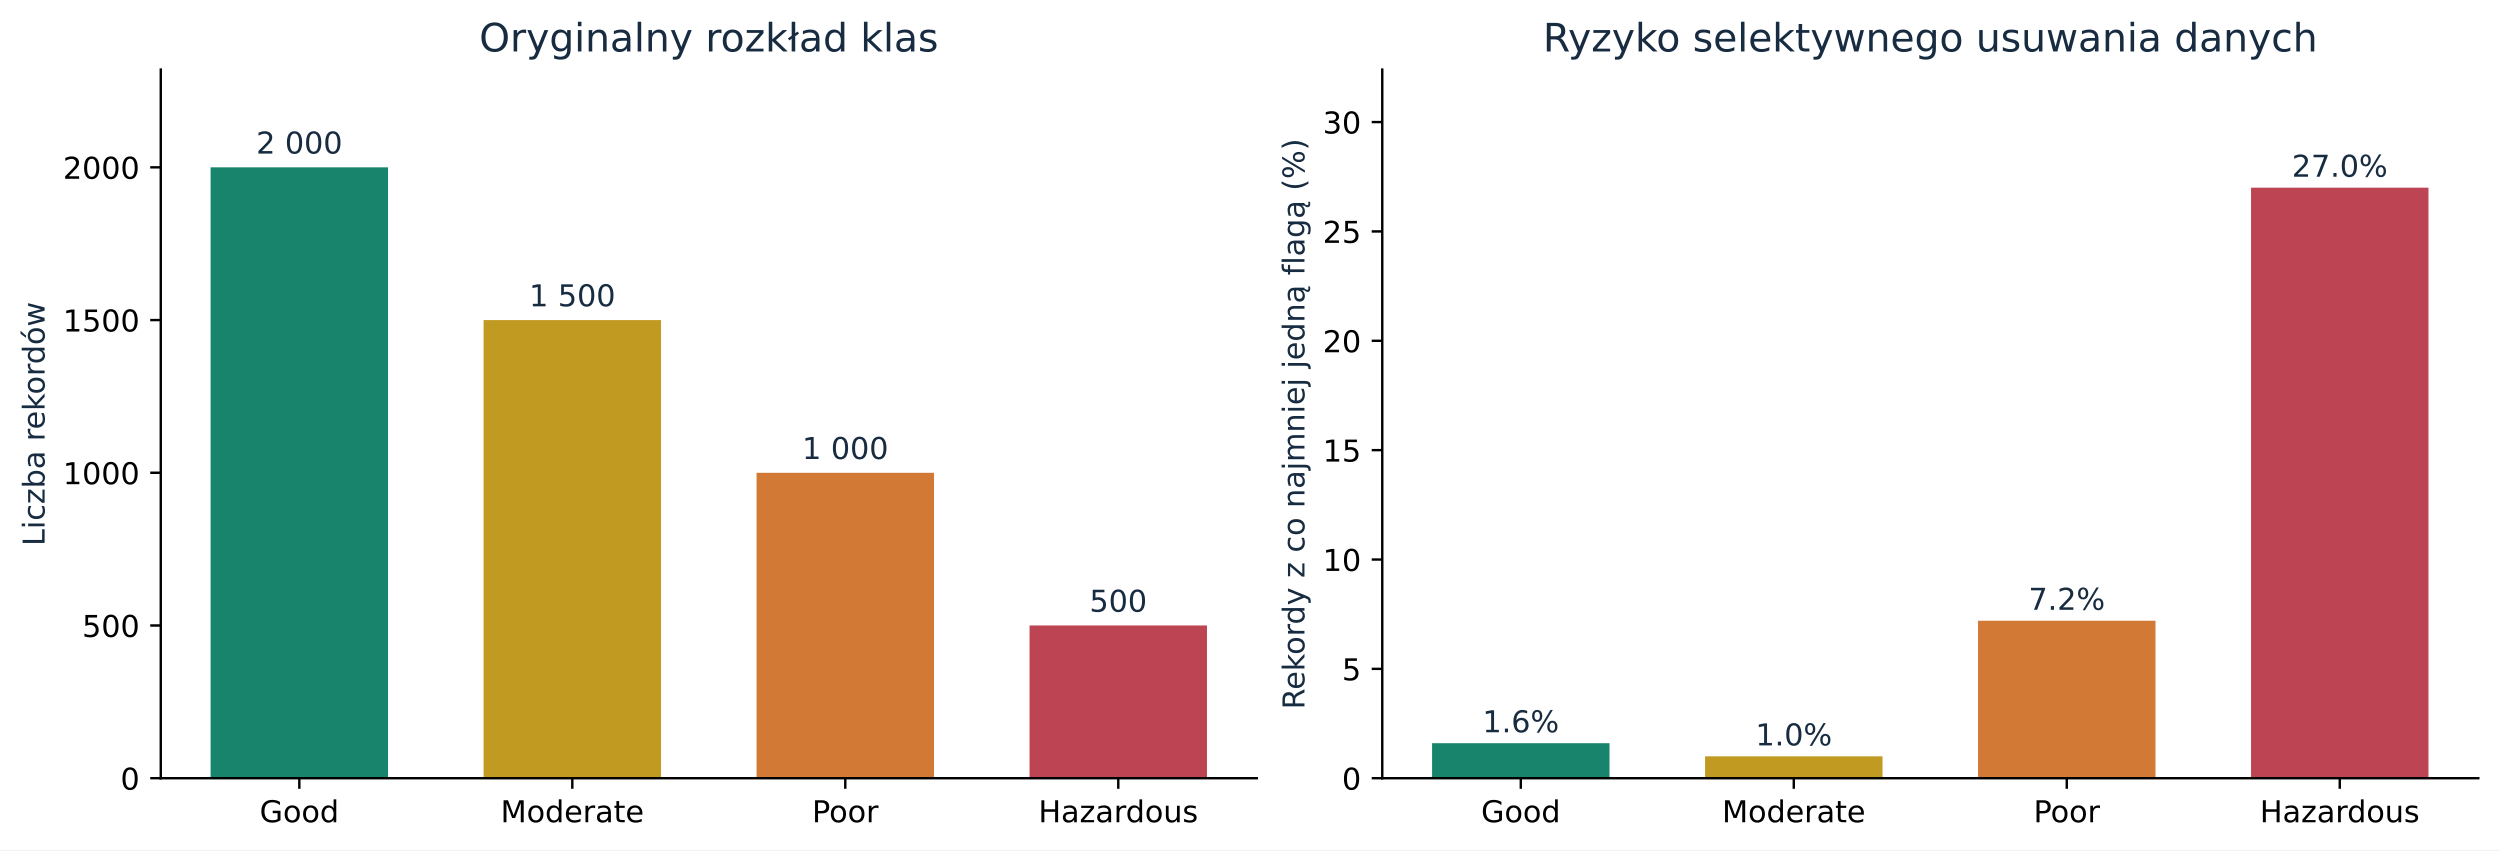
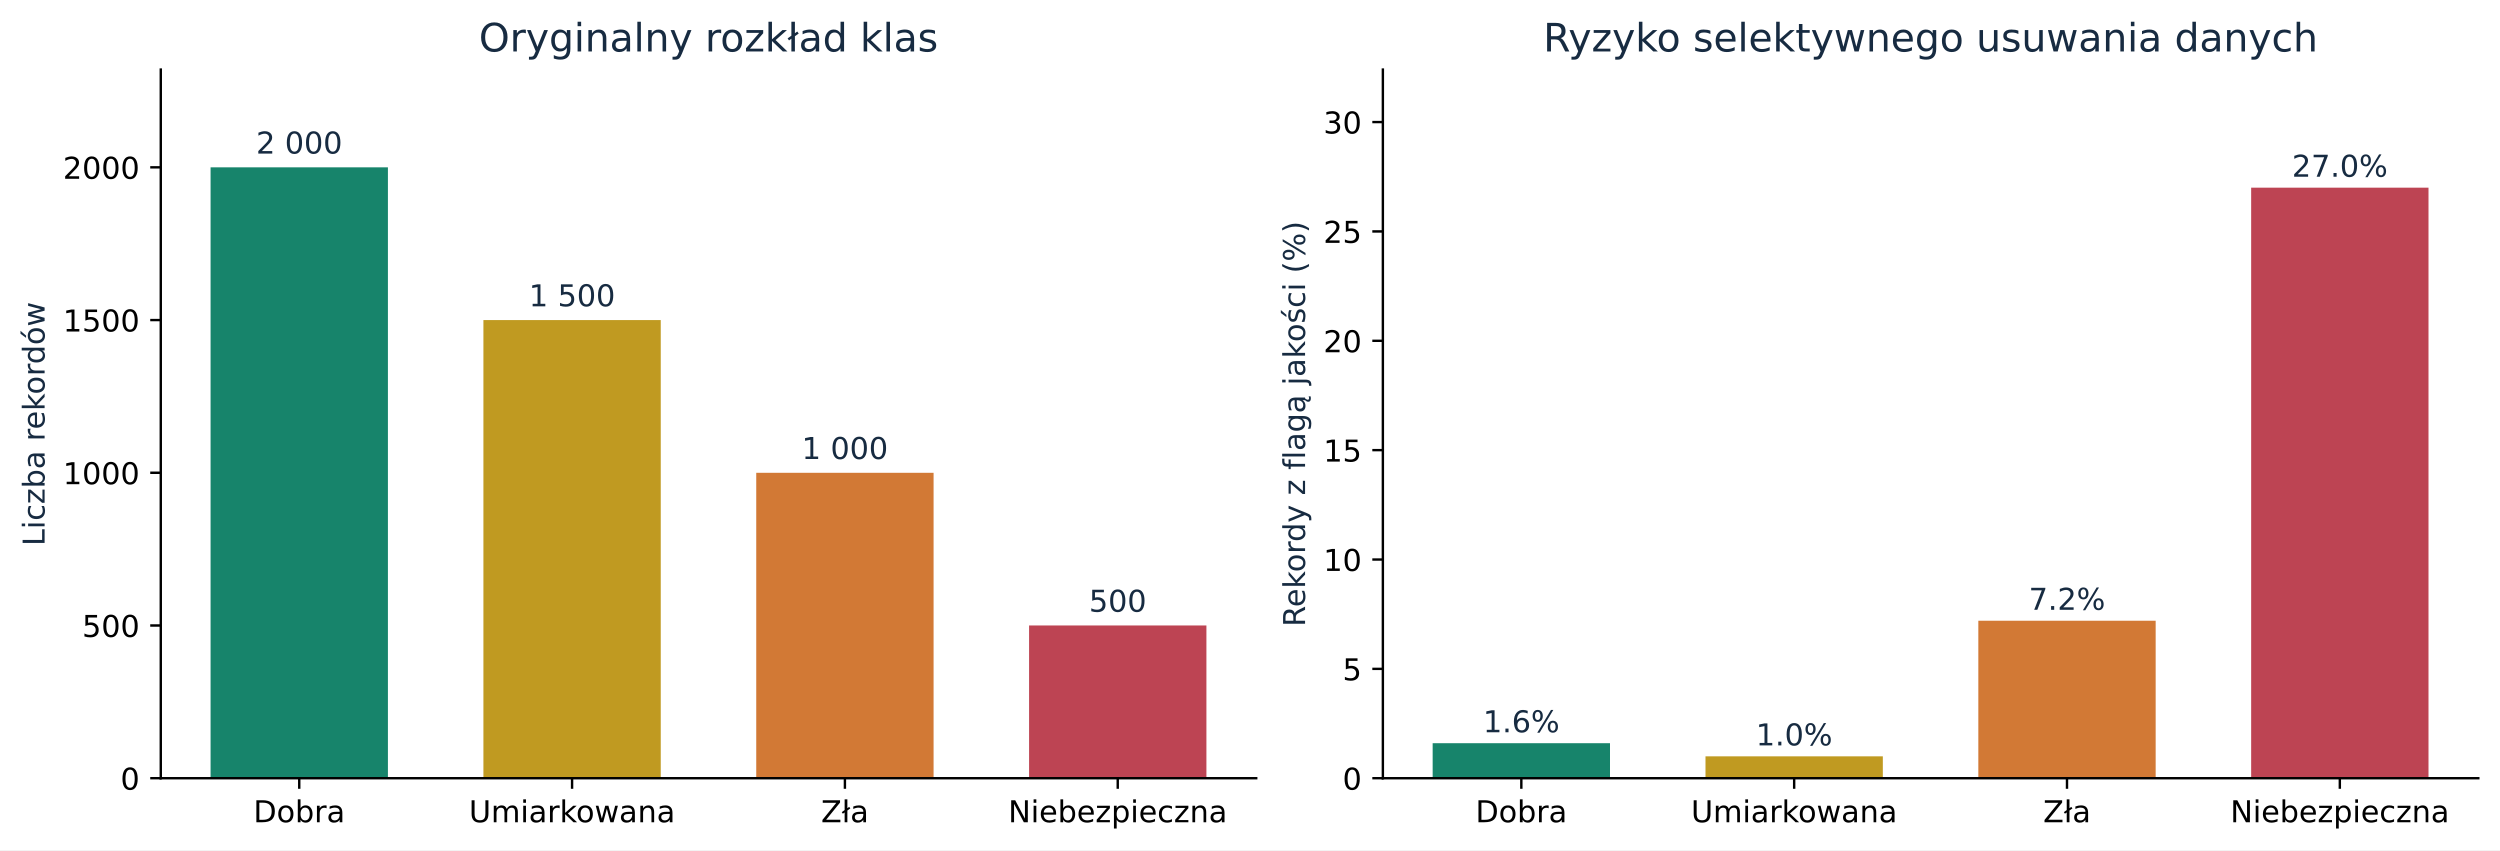
<svg xmlns="http://www.w3.org/2000/svg" xmlns:xlink="http://www.w3.org/1999/xlink" width="829.2pt" height="282pt" viewBox="0 0 829.2 282" version="1.1">
  <defs>
    <style type="text/css">*{stroke-linejoin: round; stroke-linecap: butt}</style>
  </defs>
  <g id="figure_1">
    <g id="patch_1">
      <path d="M 0 282 L 829.2 282 L 829.2 0 L 0 0 z " style="fill: #ffffff" />
    </g>
    <g id="axes_1">
      <g id="patch_2">
-         <path d="M 53.328 258.121 L 416.858 258.121 L 416.858 23.078 L 53.328 23.078 z " style="fill: #ffffff" />
+         <path d="M 53.328 258.121 L 416.658 258.121 L 416.658 23.078 L 53.328 23.078 z " style="fill: #ffffff" />
      </g>
      <g id="patch_3">
-         <path d="M 69.852 258.121 L 128.705 258.121 L 128.705 55.498 L 69.852 55.498 z " clip-path="url(#p777eab318d)" style="fill: #17846b" />
+         <path d="M 69.843 258.121 L 128.664 258.121 L 128.664 55.498 L 69.843 55.498 z " clip-path="url(#pa3a2323b80)" style="fill: #17846b" />
      </g>
      <g id="patch_4">
-         <path d="M 160.395 258.121 L 219.248 258.121 L 219.248 106.154 L 160.395 106.154 z " clip-path="url(#p777eab318d)" style="fill: #c09a21" />
+         <path d="M 160.336 258.121 L 219.157 258.121 L 219.157 106.154 L 160.336 106.154 z " clip-path="url(#pa3a2323b80)" style="fill: #c09a21" />
      </g>
      <g id="patch_5">
-         <path d="M 250.938 258.121 L 309.791 258.121 L 309.791 156.81 L 250.938 156.81 z " clip-path="url(#p777eab318d)" style="fill: #d27935" />
+         <path d="M 250.829 258.121 L 309.65 258.121 L 309.65 156.81 L 250.829 156.81 z " clip-path="url(#pa3a2323b80)" style="fill: #d27935" />
      </g>
      <g id="patch_6">
-         <path d="M 341.481 258.121 L 400.334 258.121 L 400.334 207.465 L 341.481 207.465 z " clip-path="url(#p777eab318d)" style="fill: #bd4453" />
+         <path d="M 341.323 258.121 L 400.143 258.121 L 400.143 207.465 L 341.323 207.465 z " clip-path="url(#pa3a2323b80)" style="fill: #bd4453" />
      </g>
      <g id="matplotlib.axis_1">
        <g id="xtick_1">
          <g id="line2d_1">
            <defs>
              <path id="mc331cecd6f" d="M 0 0 L 0 3.5 " style="stroke: #000000; stroke-width: 0.8" />
            </defs>
            <g>
-               <use xlink:href="#mc331cecd6f" x="99.279" y="258.121" style="stroke: #000000; stroke-width: 0.8" />
+               <use xlink:href="#mc331cecd6f" x="99.253" y="258.121" style="stroke: #000000; stroke-width: 0.8" />
            </g>
          </g>
          <g id="text_1">
-             <text style="font-size: 10px; font-family: 'DejaVu Sans'; text-anchor: middle" x="99.279" y="272.72" transform="rotate(-0 99.2787 272.7198)">Good</text>
+             <text style="font-size: 10px; font-family: 'DejaVu Sans'; text-anchor: middle" x="99.253" y="272.72" transform="rotate(-0 99.25342 272.7198)">Dobra</text>
          </g>
        </g>
        <g id="xtick_2">
          <g id="line2d_2">
            <g>
-               <use xlink:href="#mc331cecd6f" x="189.822" y="258.121" style="stroke: #000000; stroke-width: 0.8" />
+               <use xlink:href="#mc331cecd6f" x="189.747" y="258.121" style="stroke: #000000; stroke-width: 0.8" />
            </g>
          </g>
          <g id="text_2">
-             <text style="font-size: 10px; font-family: 'DejaVu Sans'; text-anchor: middle" x="189.822" y="272.72" transform="rotate(-0 189.8217 272.7198)">Moderate</text>
+             <text style="font-size: 10px; font-family: 'DejaVu Sans'; text-anchor: middle" x="189.747" y="272.72" transform="rotate(-0 189.7466 272.7198)">Umiarkowana</text>
          </g>
        </g>
        <g id="xtick_3">
          <g id="line2d_3">
            <g>
-               <use xlink:href="#mc331cecd6f" x="280.365" y="258.121" style="stroke: #000000; stroke-width: 0.8" />
+               <use xlink:href="#mc331cecd6f" x="280.24" y="258.121" style="stroke: #000000; stroke-width: 0.8" />
            </g>
          </g>
          <g id="text_3">
-             <text style="font-size: 10px; font-family: 'DejaVu Sans'; text-anchor: middle" x="280.365" y="272.72" transform="rotate(-0 280.3647 272.7198)">Poor</text>
+             <text style="font-size: 10px; font-family: 'DejaVu Sans'; text-anchor: middle" x="280.24" y="272.72" transform="rotate(-0 280.2398 272.7198)">Zła</text>
          </g>
        </g>
        <g id="xtick_4">
          <g id="line2d_4">
            <g>
-               <use xlink:href="#mc331cecd6f" x="370.908" y="258.121" style="stroke: #000000; stroke-width: 0.8" />
+               <use xlink:href="#mc331cecd6f" x="370.733" y="258.121" style="stroke: #000000; stroke-width: 0.8" />
            </g>
          </g>
          <g id="text_4">
-             <text style="font-size: 10px; font-family: 'DejaVu Sans'; text-anchor: middle" x="370.908" y="272.72" transform="rotate(-0 370.9077 272.7198)">Hazardous</text>
+             <text style="font-size: 10px; font-family: 'DejaVu Sans'; text-anchor: middle" x="370.733" y="272.72" transform="rotate(-0 370.733 272.7198)">Niebezpieczna</text>
          </g>
        </g>
      </g>
      <g id="matplotlib.axis_2">
        <g id="ytick_1">
          <g id="line2d_5">
            <defs>
              <path id="m71f53e9055" d="M 0 0 L -3.5 0 " style="stroke: #000000; stroke-width: 0.8" />
            </defs>
            <g>
              <use xlink:href="#m71f53e9055" x="53.328" y="258.121" style="stroke: #000000; stroke-width: 0.8" />
            </g>
          </g>
          <g id="text_5">
            <text style="font-size: 10px; font-family: 'DejaVu Sans'; text-anchor: end" x="46.328" y="261.921" transform="rotate(-0 46.32812 261.9206)">0</text>
          </g>
        </g>
        <g id="ytick_2">
          <g id="line2d_6">
            <g>
              <use xlink:href="#m71f53e9055" x="53.328" y="207.465" style="stroke: #000000; stroke-width: 0.8" />
            </g>
          </g>
          <g id="text_6">
            <text style="font-size: 10px; font-family: 'DejaVu Sans'; text-anchor: end" x="46.328" y="211.265" transform="rotate(-0 46.32812 211.2647)">500</text>
          </g>
        </g>
        <g id="ytick_3">
          <g id="line2d_7">
            <g>
              <use xlink:href="#m71f53e9055" x="53.328" y="156.81" style="stroke: #000000; stroke-width: 0.8" />
            </g>
          </g>
          <g id="text_7">
            <text style="font-size: 10px; font-family: 'DejaVu Sans'; text-anchor: end" x="46.328" y="160.609" transform="rotate(-0 46.32812 160.6088)">1000</text>
          </g>
        </g>
        <g id="ytick_4">
          <g id="line2d_8">
            <g>
              <use xlink:href="#m71f53e9055" x="53.328" y="106.154" style="stroke: #000000; stroke-width: 0.8" />
            </g>
          </g>
          <g id="text_8">
            <text style="font-size: 10px; font-family: 'DejaVu Sans'; text-anchor: end" x="46.328" y="109.953" transform="rotate(-0 46.32812 109.9529)">1500</text>
          </g>
        </g>
        <g id="ytick_5">
          <g id="line2d_9">
            <g>
              <use xlink:href="#m71f53e9055" x="53.328" y="55.498" style="stroke: #000000; stroke-width: 0.8" />
            </g>
          </g>
          <g id="text_9">
            <text style="font-size: 10px; font-family: 'DejaVu Sans'; text-anchor: end" x="46.328" y="59.297" transform="rotate(-0 46.32812 59.29697)">2000</text>
          </g>
        </g>
        <g id="text_10">
          <text style="font-size: 10px; font-family: 'DejaVu Sans'; text-anchor: middle; fill: #172b41" x="14.798" y="140.6" transform="rotate(-90 14.79844 140.5997)">Liczba rekordów</text>
        </g>
      </g>
      <g id="patch_7">
        <path d="M 53.328 258.121 L 53.328 23.078 " style="fill: none; stroke: #000000; stroke-width: 0.8; stroke-linejoin: miter; stroke-linecap: square" />
      </g>
      <g id="patch_8">
-         <path d="M 53.328 258.121 L 416.858 258.121 " style="fill: none; stroke: #000000; stroke-width: 0.8; stroke-linejoin: miter; stroke-linecap: square" />
+         <path d="M 53.328 258.121 L 416.658 258.121 " style="fill: none; stroke: #000000; stroke-width: 0.8; stroke-linejoin: miter; stroke-linecap: square" />
      </g>
      <g id="text_11">
-         <text style="font-size: 10px; font-family: 'DejaVu Sans'; text-anchor: middle; fill: #172b41" x="99.279" y="50.939" transform="rotate(-0 99.2787 50.93872)">2 000</text>
+         <text style="font-size: 10px; font-family: 'DejaVu Sans'; text-anchor: middle; fill: #172b41" x="99.253" y="50.939" transform="rotate(-0 99.25342 50.93872)">2 000</text>
      </g>
      <g id="text_12">
-         <text style="font-size: 10px; font-family: 'DejaVu Sans'; text-anchor: middle; fill: #172b41" x="189.822" y="101.595" transform="rotate(-0 189.8217 101.5946)">1 500</text>
+         <text style="font-size: 10px; font-family: 'DejaVu Sans'; text-anchor: middle; fill: #172b41" x="189.747" y="101.595" transform="rotate(-0 189.7466 101.5946)">1 500</text>
      </g>
      <g id="text_13">
-         <text style="font-size: 10px; font-family: 'DejaVu Sans'; text-anchor: middle; fill: #172b41" x="280.365" y="152.251" transform="rotate(-0 280.3647 152.2505)">1 000</text>
+         <text style="font-size: 10px; font-family: 'DejaVu Sans'; text-anchor: middle; fill: #172b41" x="280.24" y="152.251" transform="rotate(-0 280.2398 152.2505)">1 000</text>
      </g>
      <g id="text_14">
-         <text style="font-size: 10px; font-family: 'DejaVu Sans'; text-anchor: middle; fill: #172b41" x="370.908" y="202.906" transform="rotate(-0 370.9077 202.9065)">500</text>
+         <text style="font-size: 10px; font-family: 'DejaVu Sans'; text-anchor: middle; fill: #172b41" x="370.733" y="202.906" transform="rotate(-0 370.733 202.9065)">500</text>
      </g>
      <g id="text_15">
-         <text style="font-size: 13px; font-family: 'DejaVu Sans'; text-anchor: middle; fill: #172b41" x="235.093" y="17.078" transform="rotate(-0 235.0932 17.07797)">Oryginalny rozkład klas</text>
+         <text style="font-size: 13px; font-family: 'DejaVu Sans'; text-anchor: middle; fill: #172b41" x="234.993" y="17.078" transform="rotate(-0 234.9932 17.07797)">Oryginalny rozkład klas</text>
      </g>
    </g>
    <g id="axes_2">
      <g id="patch_9">
-         <path d="M 458.469 258.121 L 822 258.121 L 822 23.078 L 458.469 23.078 z " style="fill: #ffffff" />
+         <path d="M 458.669 258.121 L 822 258.121 L 822 23.078 L 458.669 23.078 z " style="fill: #ffffff" />
      </g>
      <g id="patch_10">
-         <path d="M 474.993 258.121 L 533.846 258.121 L 533.846 246.514 L 474.993 246.514 z " clip-path="url(#pb1834aa267)" style="fill: #17846b" />
+         <path d="M 475.184 258.121 L 534.005 258.121 L 534.005 246.514 L 475.184 246.514 z " clip-path="url(#pcc1c58e480)" style="fill: #17846b" />
      </g>
      <g id="patch_11">
-         <path d="M 565.536 258.121 L 624.389 258.121 L 624.389 250.867 L 565.536 250.867 z " clip-path="url(#pb1834aa267)" style="fill: #c09a21" />
+         <path d="M 565.678 258.121 L 624.498 258.121 L 624.498 250.867 L 565.678 250.867 z " clip-path="url(#pcc1c58e480)" style="fill: #c09a21" />
      </g>
      <g id="patch_12">
-         <path d="M 656.079 258.121 L 714.932 258.121 L 714.932 205.89 L 656.079 205.89 z " clip-path="url(#pb1834aa267)" style="fill: #d27935" />
+         <path d="M 656.171 258.121 L 714.991 258.121 L 714.991 205.89 L 656.171 205.89 z " clip-path="url(#pcc1c58e480)" style="fill: #d27935" />
      </g>
      <g id="patch_13">
-         <path d="M 746.622 258.121 L 805.475 258.121 L 805.475 62.252 L 746.622 62.252 z " clip-path="url(#pb1834aa267)" style="fill: #bd4453" />
+         <path d="M 746.664 258.121 L 805.485 258.121 L 805.485 62.252 L 746.664 62.252 z " clip-path="url(#pcc1c58e480)" style="fill: #bd4453" />
      </g>
      <g id="matplotlib.axis_3">
        <g id="xtick_5">
          <g id="line2d_10">
            <g>
-               <use xlink:href="#mc331cecd6f" x="504.42" y="258.121" style="stroke: #000000; stroke-width: 0.8" />
+               <use xlink:href="#mc331cecd6f" x="504.595" y="258.121" style="stroke: #000000; stroke-width: 0.8" />
            </g>
          </g>
          <g id="text_16">
-             <text style="font-size: 10px; font-family: 'DejaVu Sans'; text-anchor: middle" x="504.42" y="272.72" transform="rotate(-0 504.42 272.7198)">Good</text>
+             <text style="font-size: 10px; font-family: 'DejaVu Sans'; text-anchor: middle" x="504.595" y="272.72" transform="rotate(-0 504.5947 272.7198)">Dobra</text>
          </g>
        </g>
        <g id="xtick_6">
          <g id="line2d_11">
            <g>
-               <use xlink:href="#mc331cecd6f" x="594.963" y="258.121" style="stroke: #000000; stroke-width: 0.8" />
+               <use xlink:href="#mc331cecd6f" x="595.088" y="258.121" style="stroke: #000000; stroke-width: 0.8" />
            </g>
          </g>
          <g id="text_17">
-             <text style="font-size: 10px; font-family: 'DejaVu Sans'; text-anchor: middle" x="594.963" y="272.72" transform="rotate(-0 594.963 272.7198)">Moderate</text>
+             <text style="font-size: 10px; font-family: 'DejaVu Sans'; text-anchor: middle" x="595.088" y="272.72" transform="rotate(-0 595.0879 272.7198)">Umiarkowana</text>
          </g>
        </g>
        <g id="xtick_7">
          <g id="line2d_12">
            <g>
-               <use xlink:href="#mc331cecd6f" x="685.506" y="258.121" style="stroke: #000000; stroke-width: 0.8" />
+               <use xlink:href="#mc331cecd6f" x="685.581" y="258.121" style="stroke: #000000; stroke-width: 0.8" />
            </g>
          </g>
          <g id="text_18">
-             <text style="font-size: 10px; font-family: 'DejaVu Sans'; text-anchor: middle" x="685.506" y="272.72" transform="rotate(-0 685.506 272.7198)">Poor</text>
+             <text style="font-size: 10px; font-family: 'DejaVu Sans'; text-anchor: middle" x="685.581" y="272.72" transform="rotate(-0 685.581 272.7198)">Zła</text>
          </g>
        </g>
        <g id="xtick_8">
          <g id="line2d_13">
            <g>
-               <use xlink:href="#mc331cecd6f" x="776.049" y="258.121" style="stroke: #000000; stroke-width: 0.8" />
+               <use xlink:href="#mc331cecd6f" x="776.074" y="258.121" style="stroke: #000000; stroke-width: 0.8" />
            </g>
          </g>
          <g id="text_19">
-             <text style="font-size: 10px; font-family: 'DejaVu Sans'; text-anchor: middle" x="776.049" y="272.72" transform="rotate(-0 776.0489 272.7198)">Hazardous</text>
+             <text style="font-size: 10px; font-family: 'DejaVu Sans'; text-anchor: middle" x="776.074" y="272.72" transform="rotate(-0 776.0742 272.7198)">Niebezpieczna</text>
          </g>
        </g>
      </g>
      <g id="matplotlib.axis_4">
        <g id="ytick_6">
          <g id="line2d_14">
            <g>
-               <use xlink:href="#m71f53e9055" x="458.469" y="258.121" style="stroke: #000000; stroke-width: 0.8" />
+               <use xlink:href="#m71f53e9055" x="458.669" y="258.121" style="stroke: #000000; stroke-width: 0.8" />
            </g>
          </g>
          <g id="text_20">
-             <text style="font-size: 10px; font-family: 'DejaVu Sans'; text-anchor: end" x="451.469" y="261.921" transform="rotate(-0 451.4694 261.9206)">0</text>
+             <text style="font-size: 10px; font-family: 'DejaVu Sans'; text-anchor: end" x="451.669" y="261.921" transform="rotate(-0 451.6694 261.9206)">0</text>
          </g>
        </g>
        <g id="ytick_7">
          <g id="line2d_15">
            <g>
-               <use xlink:href="#m71f53e9055" x="458.469" y="221.849" style="stroke: #000000; stroke-width: 0.8" />
+               <use xlink:href="#m71f53e9055" x="458.669" y="221.849" style="stroke: #000000; stroke-width: 0.8" />
            </g>
          </g>
          <g id="text_21">
-             <text style="font-size: 10px; font-family: 'DejaVu Sans'; text-anchor: end" x="451.469" y="225.648" transform="rotate(-0 451.4694 225.6485)">5</text>
+             <text style="font-size: 10px; font-family: 'DejaVu Sans'; text-anchor: end" x="451.669" y="225.648" transform="rotate(-0 451.6694 225.6485)">5</text>
          </g>
        </g>
        <g id="ytick_8">
          <g id="line2d_16">
            <g>
-               <use xlink:href="#m71f53e9055" x="458.469" y="185.577" style="stroke: #000000; stroke-width: 0.8" />
+               <use xlink:href="#m71f53e9055" x="458.669" y="185.577" style="stroke: #000000; stroke-width: 0.8" />
            </g>
          </g>
          <g id="text_22">
-             <text style="font-size: 10px; font-family: 'DejaVu Sans'; text-anchor: end" x="451.469" y="189.376" transform="rotate(-0 451.4694 189.3763)">10</text>
+             <text style="font-size: 10px; font-family: 'DejaVu Sans'; text-anchor: end" x="451.669" y="189.376" transform="rotate(-0 451.6694 189.3763)">10</text>
          </g>
        </g>
        <g id="ytick_9">
          <g id="line2d_17">
            <g>
-               <use xlink:href="#m71f53e9055" x="458.469" y="149.305" style="stroke: #000000; stroke-width: 0.8" />
+               <use xlink:href="#m71f53e9055" x="458.669" y="149.305" style="stroke: #000000; stroke-width: 0.8" />
            </g>
          </g>
          <g id="text_23">
-             <text style="font-size: 10px; font-family: 'DejaVu Sans'; text-anchor: end" x="451.469" y="153.104" transform="rotate(-0 451.4694 153.1042)">15</text>
+             <text style="font-size: 10px; font-family: 'DejaVu Sans'; text-anchor: end" x="451.669" y="153.104" transform="rotate(-0 451.6694 153.1042)">15</text>
          </g>
        </g>
        <g id="ytick_10">
          <g id="line2d_18">
            <g>
-               <use xlink:href="#m71f53e9055" x="458.469" y="113.033" style="stroke: #000000; stroke-width: 0.8" />
+               <use xlink:href="#m71f53e9055" x="458.669" y="113.033" style="stroke: #000000; stroke-width: 0.8" />
            </g>
          </g>
          <g id="text_24">
-             <text style="font-size: 10px; font-family: 'DejaVu Sans'; text-anchor: end" x="451.469" y="116.832" transform="rotate(-0 451.4694 116.8321)">20</text>
+             <text style="font-size: 10px; font-family: 'DejaVu Sans'; text-anchor: end" x="451.669" y="116.832" transform="rotate(-0 451.6694 116.8321)">20</text>
          </g>
        </g>
        <g id="ytick_11">
          <g id="line2d_19">
            <g>
-               <use xlink:href="#m71f53e9055" x="458.469" y="76.761" style="stroke: #000000; stroke-width: 0.8" />
+               <use xlink:href="#m71f53e9055" x="458.669" y="76.761" style="stroke: #000000; stroke-width: 0.8" />
            </g>
          </g>
          <g id="text_25">
-             <text style="font-size: 10px; font-family: 'DejaVu Sans'; text-anchor: end" x="451.469" y="80.56" transform="rotate(-0 451.4694 80.55994)">25</text>
+             <text style="font-size: 10px; font-family: 'DejaVu Sans'; text-anchor: end" x="451.669" y="80.56" transform="rotate(-0 451.6694 80.55994)">25</text>
          </g>
        </g>
        <g id="ytick_12">
          <g id="line2d_20">
            <g>
-               <use xlink:href="#m71f53e9055" x="458.469" y="40.489" style="stroke: #000000; stroke-width: 0.8" />
+               <use xlink:href="#m71f53e9055" x="458.669" y="40.489" style="stroke: #000000; stroke-width: 0.8" />
            </g>
          </g>
          <g id="text_26">
-             <text style="font-size: 10px; font-family: 'DejaVu Sans'; text-anchor: end" x="451.469" y="44.288" transform="rotate(-0 451.4694 44.28781)">30</text>
+             <text style="font-size: 10px; font-family: 'DejaVu Sans'; text-anchor: end" x="451.669" y="44.288" transform="rotate(-0 451.6694 44.28781)">30</text>
          </g>
        </g>
        <g id="text_27">
-           <text style="font-size: 10px; font-family: 'DejaVu Sans'; text-anchor: middle; fill: #172b41" x="432.665" y="140.6" transform="rotate(-90 432.6647 140.5997)">Rekordy z co najmniej jedną flagą (%)</text>
+           <text style="font-size: 10px; font-family: 'DejaVu Sans'; text-anchor: middle; fill: #172b41" x="432.865" y="140.6" transform="rotate(-90 432.8647 140.5997)">Rekordy z flagą jakości (%)</text>
        </g>
      </g>
      <g id="patch_14">
-         <path d="M 458.469 258.121 L 458.469 23.078 " style="fill: none; stroke: #000000; stroke-width: 0.8; stroke-linejoin: miter; stroke-linecap: square" />
+         <path d="M 458.669 258.121 L 458.669 23.078 " style="fill: none; stroke: #000000; stroke-width: 0.8; stroke-linejoin: miter; stroke-linecap: square" />
      </g>
      <g id="patch_15">
-         <path d="M 458.469 258.121 L 822 258.121 " style="fill: none; stroke: #000000; stroke-width: 0.8; stroke-linejoin: miter; stroke-linecap: square" />
+         <path d="M 458.669 258.121 L 822 258.121 " style="fill: none; stroke: #000000; stroke-width: 0.8; stroke-linejoin: miter; stroke-linecap: square" />
      </g>
      <g id="text_28">
-         <text style="font-size: 10px; font-family: 'DejaVu Sans'; text-anchor: middle; fill: #172b41" x="504.42" y="242.887" transform="rotate(-0 504.42 242.8871)">1.6%</text>
+         <text style="font-size: 10px; font-family: 'DejaVu Sans'; text-anchor: middle; fill: #172b41" x="504.595" y="242.887" transform="rotate(-0 504.5947 242.8871)">1.6%</text>
      </g>
      <g id="text_29">
-         <text style="font-size: 10px; font-family: 'DejaVu Sans'; text-anchor: middle; fill: #172b41" x="594.963" y="247.24" transform="rotate(-0 594.963 247.2398)">1.0%</text>
+         <text style="font-size: 10px; font-family: 'DejaVu Sans'; text-anchor: middle; fill: #172b41" x="595.088" y="247.24" transform="rotate(-0 595.0879 247.2398)">1.0%</text>
      </g>
      <g id="text_30">
-         <text style="font-size: 10px; font-family: 'DejaVu Sans'; text-anchor: middle; fill: #172b41" x="685.506" y="202.262" transform="rotate(-0 685.506 202.2623)">7.2%</text>
+         <text style="font-size: 10px; font-family: 'DejaVu Sans'; text-anchor: middle; fill: #172b41" x="685.581" y="202.262" transform="rotate(-0 685.581 202.2623)">7.2%</text>
      </g>
      <g id="text_31">
-         <text style="font-size: 10px; font-family: 'DejaVu Sans'; text-anchor: middle; fill: #172b41" x="776.049" y="58.625" transform="rotate(-0 776.0489 58.62466)">27.0%</text>
+         <text style="font-size: 10px; font-family: 'DejaVu Sans'; text-anchor: middle; fill: #172b41" x="776.074" y="58.625" transform="rotate(-0 776.0742 58.62466)">27.0%</text>
      </g>
      <g id="text_32">
-         <text style="font-size: 13px; font-family: 'DejaVu Sans'; text-anchor: middle; fill: #172b41" x="640.234" y="17.078" transform="rotate(-0 640.2345 17.07797)">Ryzyko selektywnego usuwania danych</text>
+         <text style="font-size: 13px; font-family: 'DejaVu Sans'; text-anchor: middle; fill: #172b41" x="640.334" y="17.078" transform="rotate(-0 640.3345 17.07797)">Ryzyko selektywnego usuwania danych</text>
      </g>
    </g>
  </g>
  <defs>
-     <clipPath id="p777eab318d">
-       <rect x="53.328" y="23.078" width="363.53" height="235.043" />
+     <clipPath id="pa3a2323b80">
+       <rect x="53.328" y="23.078" width="363.33" height="235.043" />
    </clipPath>
-     <clipPath id="pb1834aa267">
-       <rect x="458.469" y="23.078" width="363.53" height="235.043" />
+     <clipPath id="pcc1c58e480">
+       <rect x="458.669" y="23.078" width="363.33" height="235.043" />
    </clipPath>
  </defs>
</svg>
